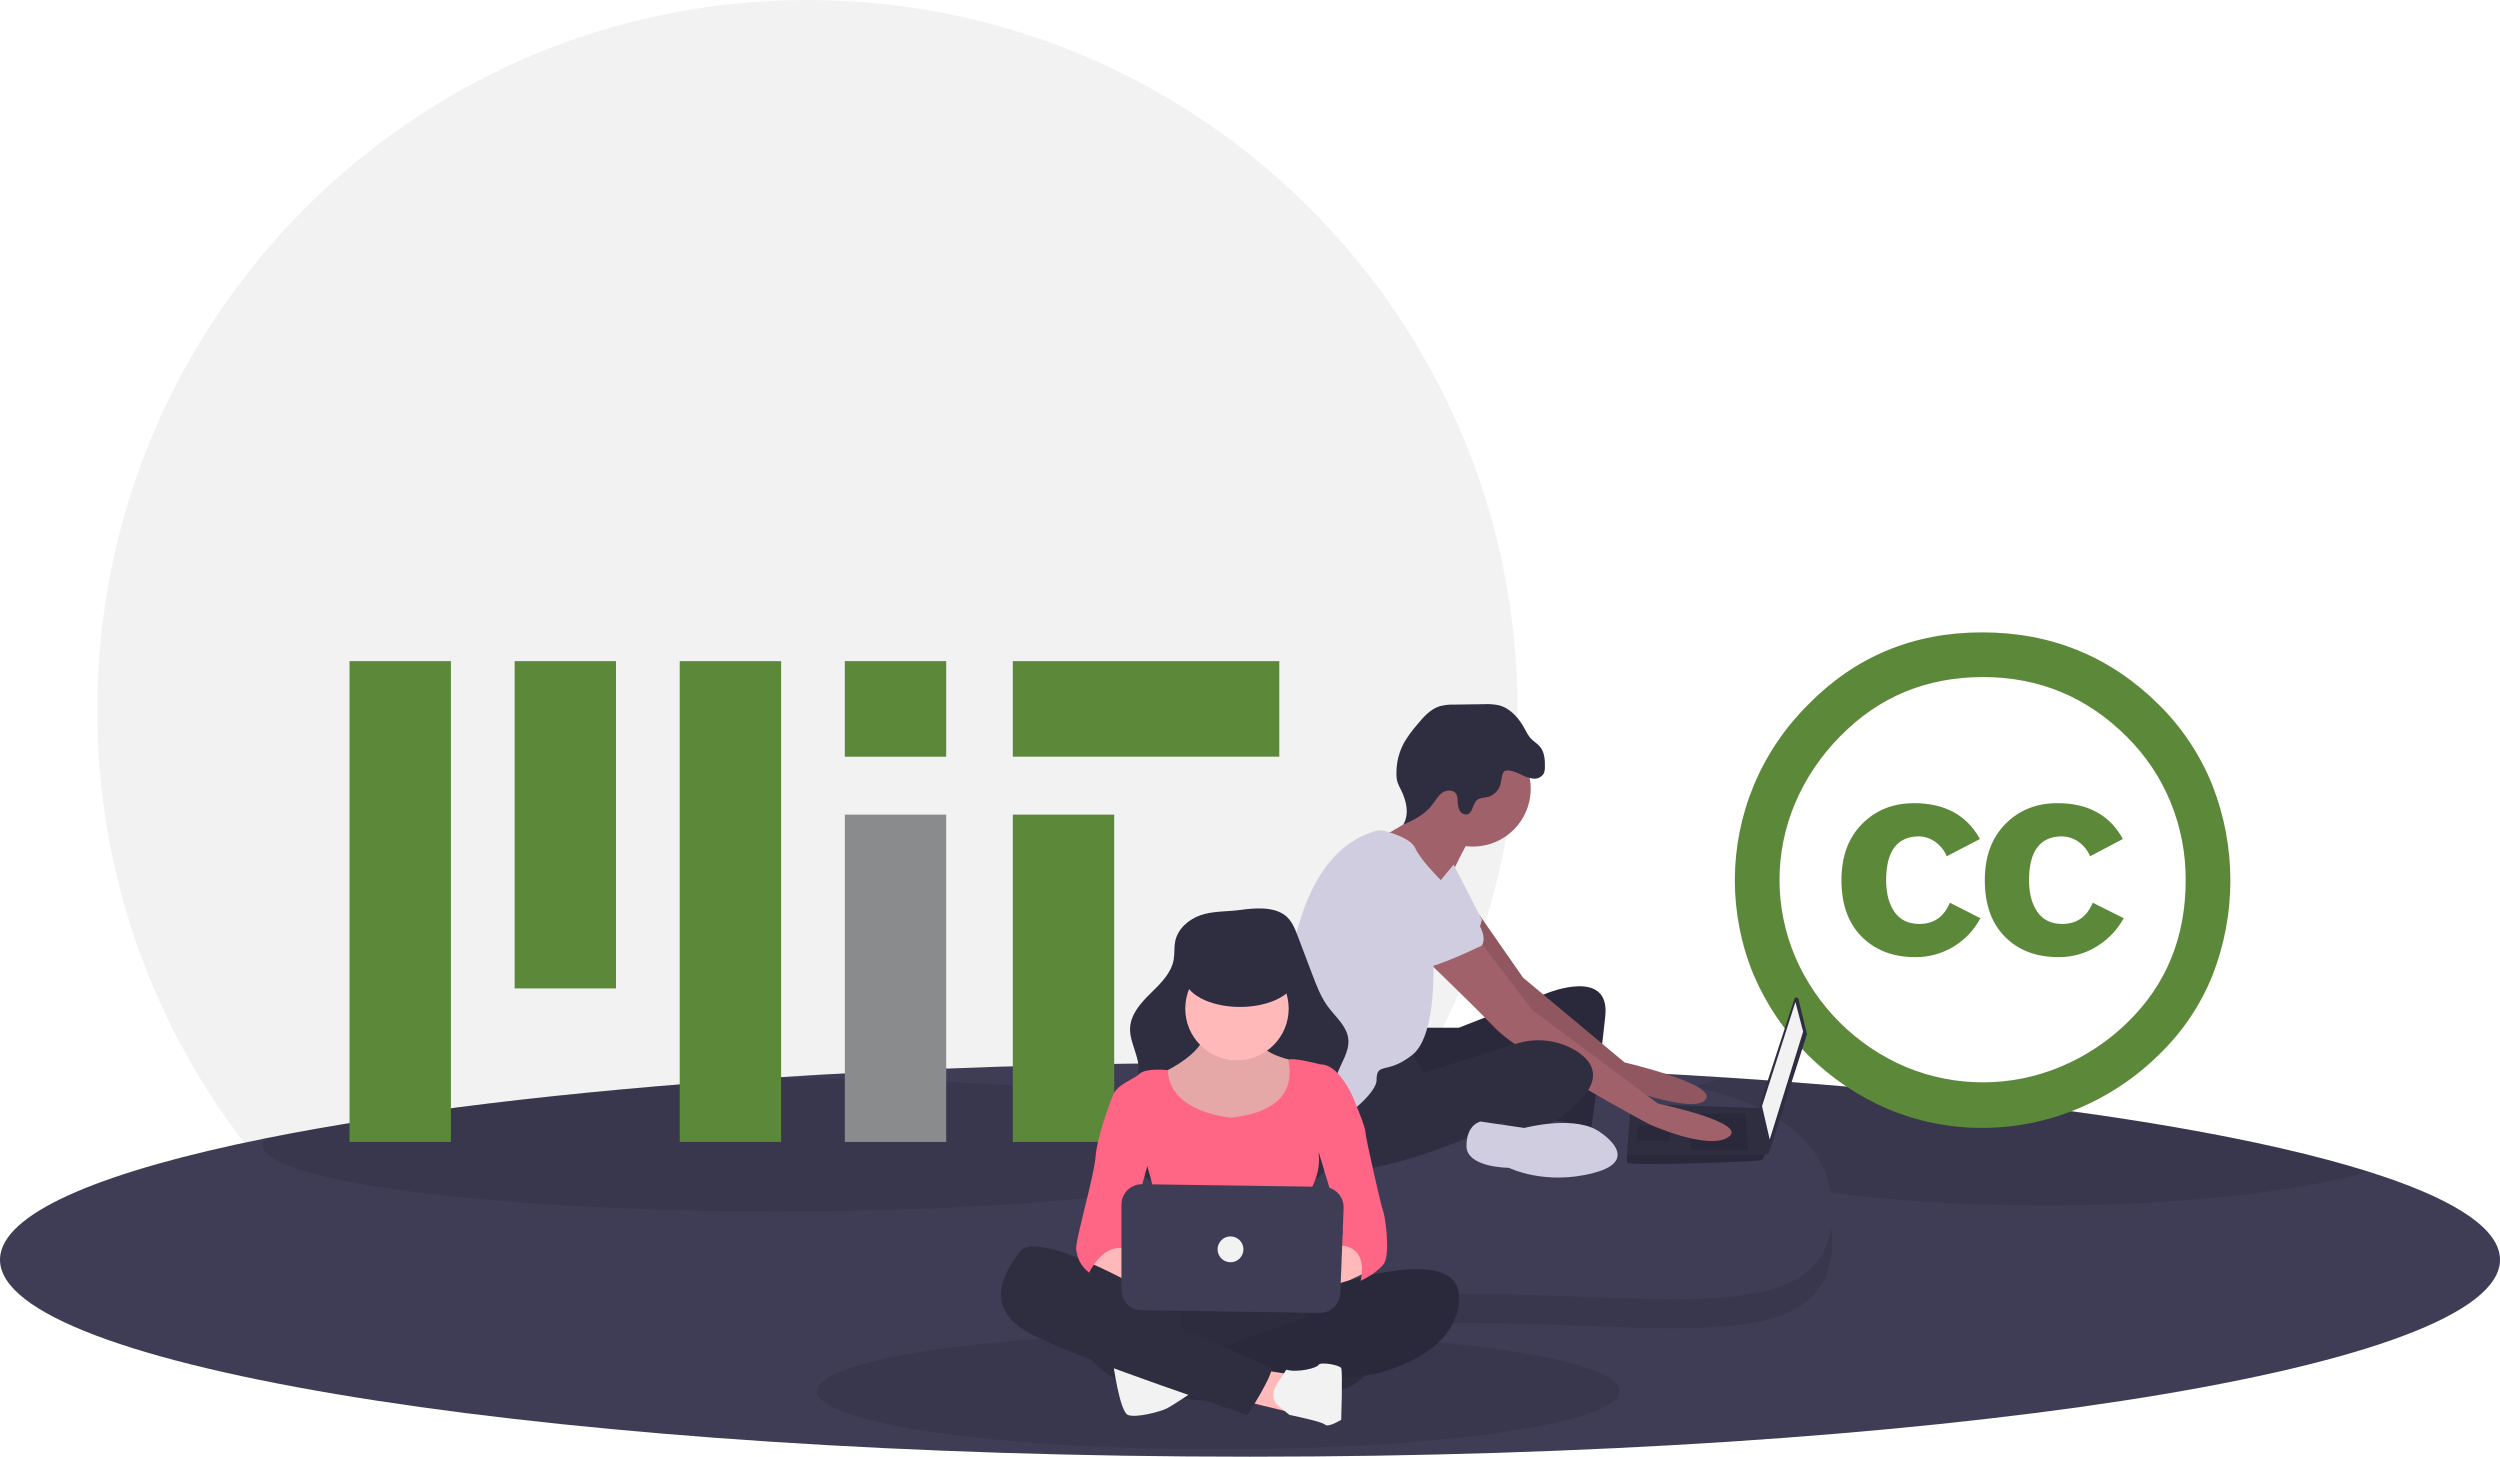
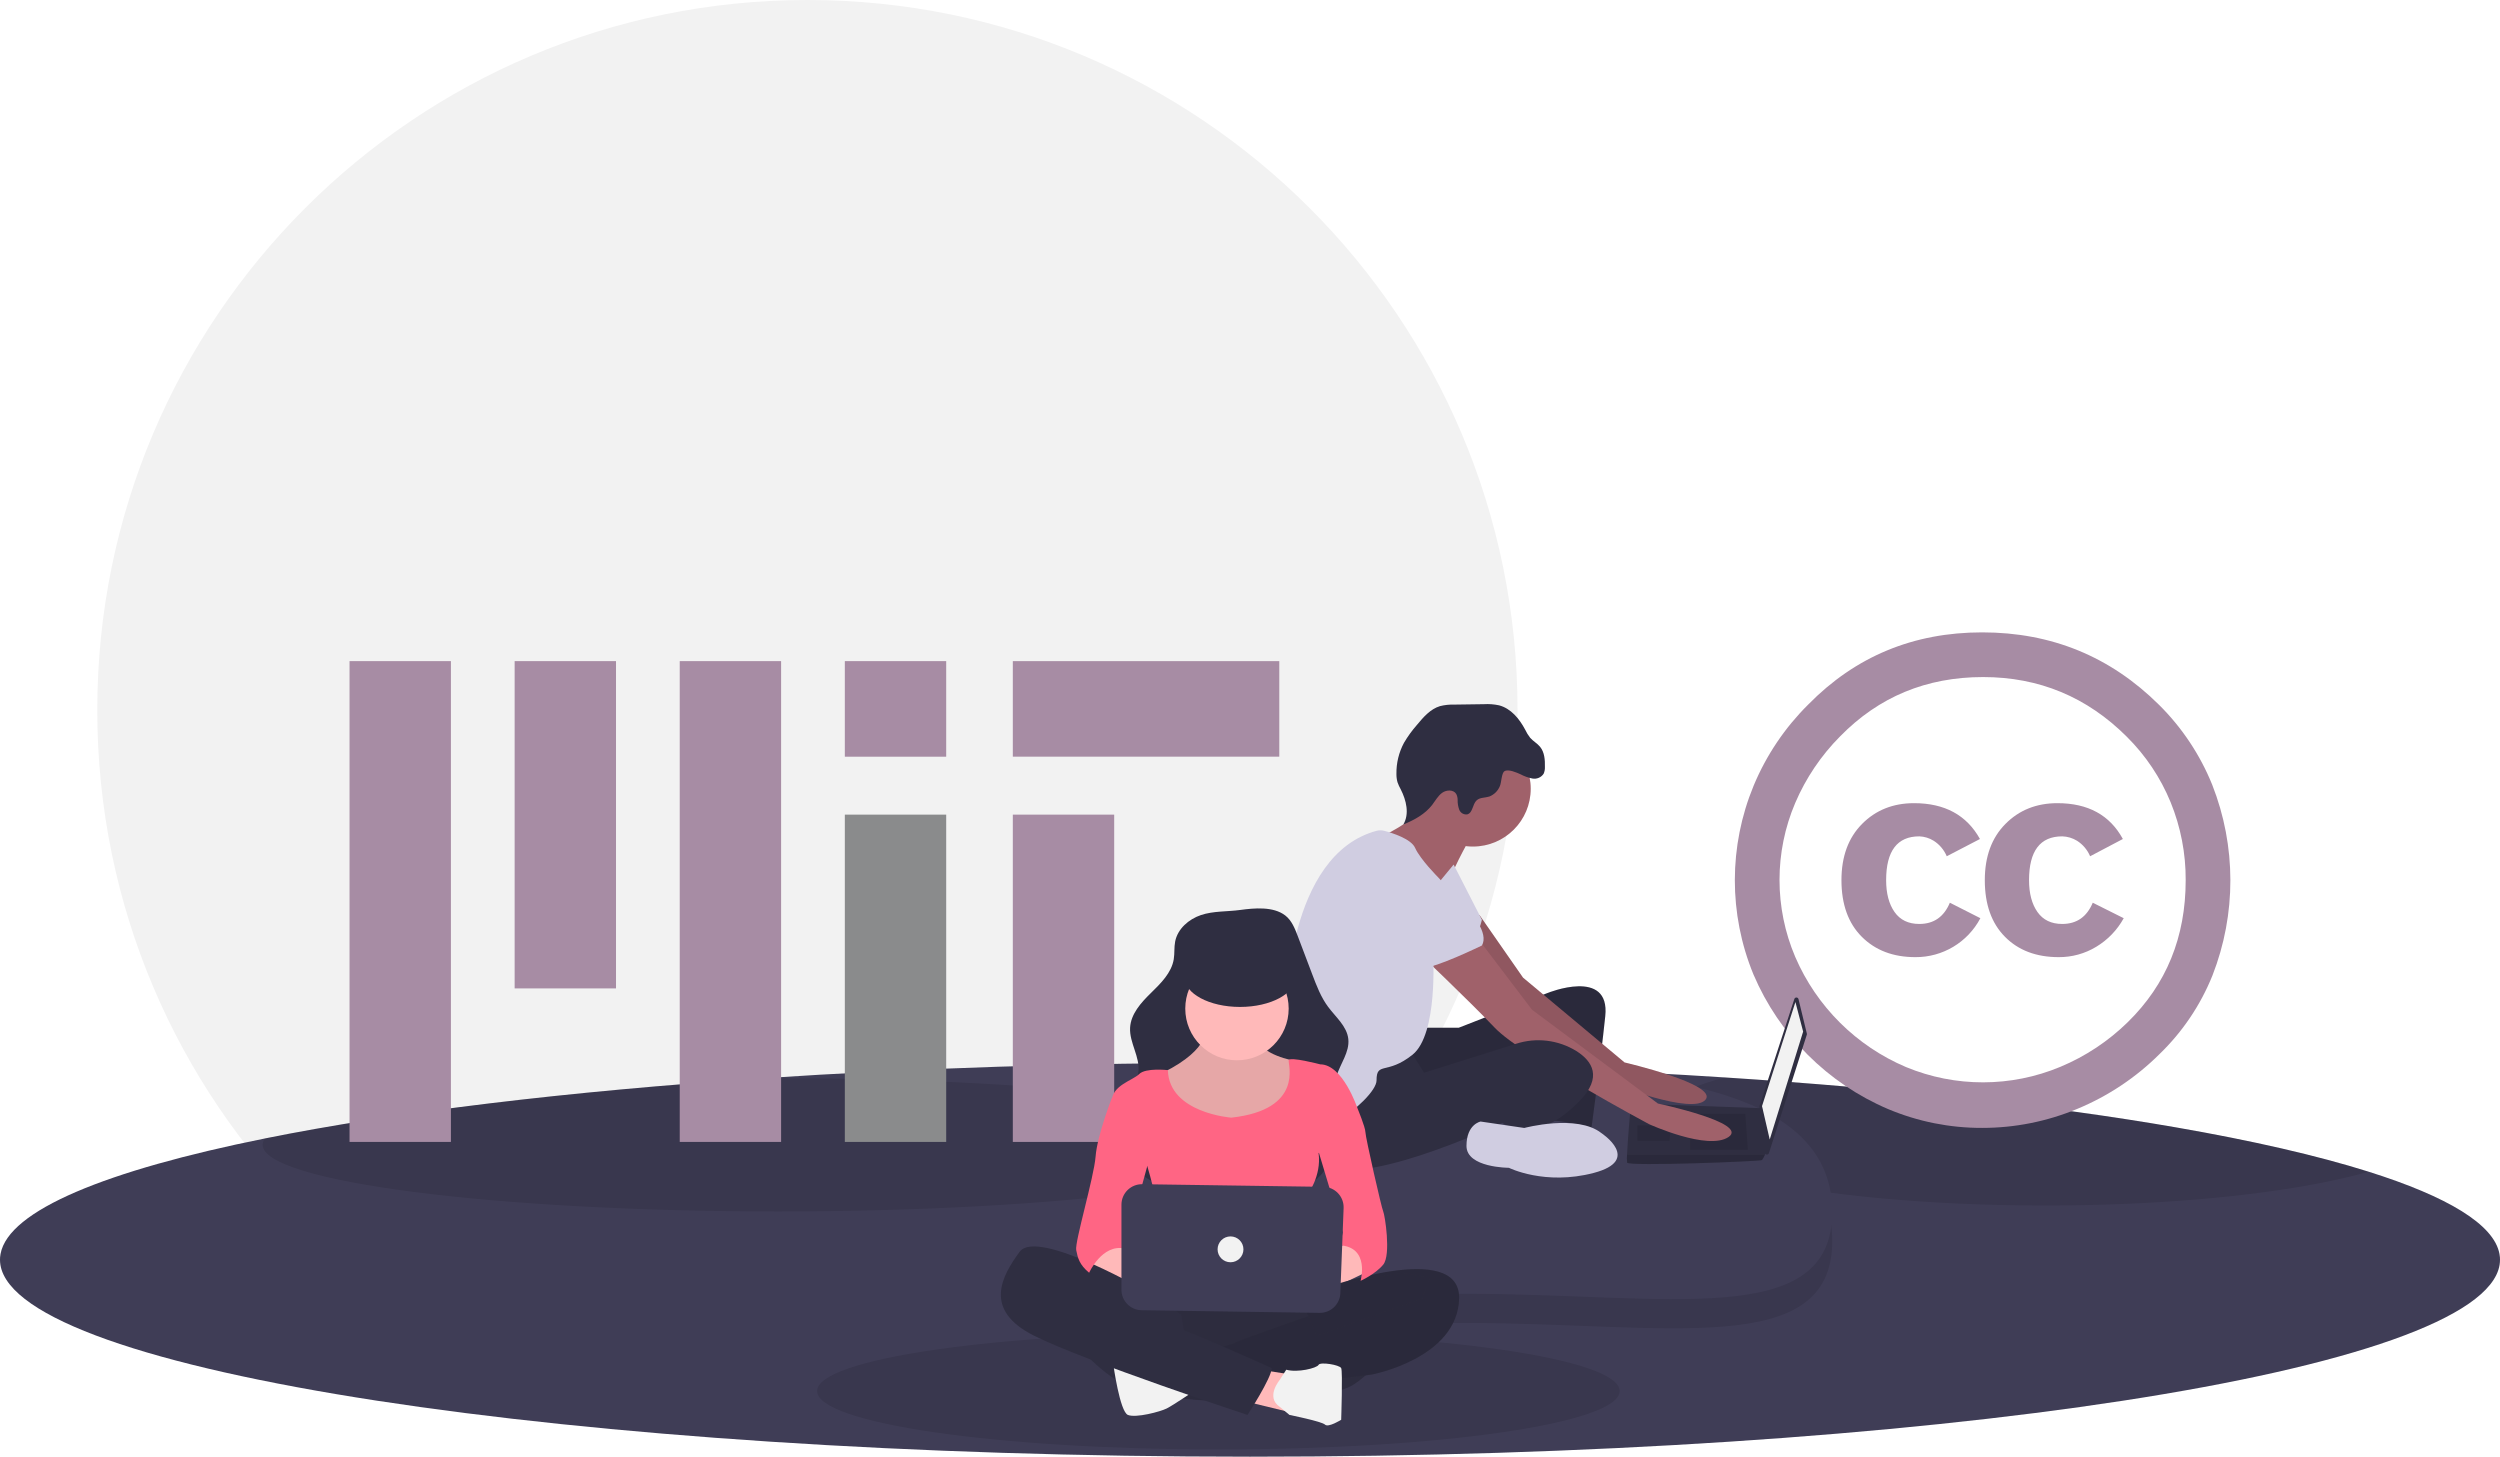
<svg xmlns="http://www.w3.org/2000/svg" data-name="Layer 1" width="1028" height="598.997" viewBox="0 0 1028 598.997">
  <circle cx="332.005" cy="292.004" r="292.004" fill="#f2f2f2" />
  <path d="M1028 517.997a13.69 13.69 0 01-.17 2.12c-7.14 43.76-234.46 78.88-513.83 78.88S7.31 563.877.17 520.117a13.675 13.675 0 01-.17-2.12c0-.2 0-.41.02-.61 0-.11.01-.21.01-.32a.49.49 0 00.01-.12c.04-.45.1-.88.18-1.32 3.26-17.89 43.35-34.33 108.74-47.5 53.48-10.77 123.89-19.36 204.93-24.76 61.5-4.1 129.12-6.37 200.11-6.37 57.12 0 112.06 1.47 163.38 4.17h.02q16.11.855 31.74 1.87c71.33 4.62 134.63 11.69 185.63 20.54 31.37 5.45 58.1 11.58 79.19 18.22h.01c32.46 10.23 51.6 21.7 53.81 33.83.08.44.14.87.18 1.32a.487.487 0 00.01.12c0 .11.01.21.01.32.02.2.02.41.02.61z" fill="#3f3d56" />
  <ellipse cx="501" cy="571.997" rx="165" ry="24" opacity=".1" />
  <path d="M973.96 481.797c-5.77 1.65-12.27 3.18-19.4 4.58-29.36 5.78-69.42 9.33-113.53 9.33-49.28 0-93.45-4.43-123.38-11.44-24.84-5.82-39.88-13.39-39.88-21.7 0-7.3 11.64-14.06 31.37-19.53 71.33 4.62 134.63 11.69 185.63 20.54 31.37 5.45 58.1 11.58 79.19 18.22zM532 470.747c0 15.13-94.92 27.4-212 27.4s-212-12.27-212-27.4a4.372 4.372 0 01.96-2.62c53.48-10.77 123.89-19.36 204.93-24.76q3.045-.015 6.11-.01c117.08 0 212 12.26 212 27.39z" opacity=".1" />
-   <path fill="#5c8839" d="M416.472 334.975h41.685v134.584h-41.685zm-136.966-63.124h41.685v197.708h-41.685zm-135.776 0h41.685v197.708H143.73zm67.888 0h41.685v134.584h-41.685zm135.775 0h41.685v39.303h-41.685z" />
+   <path fill="#a78ca4" d="M416.472 334.975h41.685v134.584h-41.685zm-136.966-63.124h41.685v197.708h-41.685zm-135.776 0h41.685v197.708H143.73zm67.888 0h41.685v134.584h-41.685zm135.775 0h41.685v39.303h-41.685z" />
  <path fill="#8a8b8c" d="M347.393 334.975h41.685v134.584h-41.685z" />
-   <path fill="#5c8839" d="M416.472 271.851h109.573v39.303H416.472zm398.59-11.822q42.748 0 72.774 29.84a97.983 97.983 0 0121.832 32.838 107.346 107.346 0 01.095 78.409 93.533 93.533 0 01-21.74 32.294 104.704 104.704 0 01-33.84 22.56 101.425 101.425 0 01-39.115 7.824 99.015 99.015 0 01-38.661-7.734 104.845 104.845 0 01-55.4-55.396 101.764 101.764 0 01.09-77.594 102.307 102.307 0 0122.468-33.386q29.109-29.649 71.497-29.655zm.37 18.377q-34.93 0-58.769 24.38a87.595 87.595 0 00-18.466 27.38 80.789 80.789 0 000 63.312 86.249 86.249 0 0045.577 45.31 82.687 82.687 0 0063.41-.09 87.995 87.995 0 0027.741-18.374q23.831-23.287 23.828-58.405a83.659 83.659 0 00-6.186-32.02 81.465 81.465 0 00-18.002-26.93q-24.576-24.561-59.134-24.563zm-1.277 66.59l-13.65 7.098a14.006 14.006 0 00-5.364-6.368 12.087 12.087 0 00-5.916-1.818q-13.64 0-13.646 18.011 0 8.186 3.454 13.095 3.458 4.915 10.192 4.916 8.916 0 12.557-8.733l12.55 6.368a29.99 29.99 0 01-26.744 16.011q-13.644 0-22.016-8.37-8.367-8.367-8.367-23.284 0-14.556 8.46-23.105 8.457-8.549 21.379-8.552 18.926-.01 27.11 14.732zm58.764 0l-13.464 7.098a13.992 13.992 0 00-5.368-6.368 12.373 12.373 0 00-6.094-1.818q-13.645 0-13.65 18.011 0 8.186 3.458 13.095 3.453 4.915 10.192 4.916 8.907 0 12.547-8.733l12.736 6.368a31.277 31.277 0 01-11.274 11.736 29.398 29.398 0 01-15.464 4.275q-13.831 0-22.1-8.37-8.29-8.367-8.284-23.284 0-14.556 8.463-23.105 8.453-8.549 21.373-8.552 18.922-.01 26.93 14.732z" />
+   <path fill="#a78ca4" d="M416.472 271.851h109.573v39.303H416.472zm398.59-11.822q42.748 0 72.774 29.84a97.983 97.983 0 0121.832 32.838 107.346 107.346 0 01.095 78.409 93.533 93.533 0 01-21.74 32.294 104.704 104.704 0 01-33.84 22.56 101.425 101.425 0 01-39.115 7.824 99.015 99.015 0 01-38.661-7.734 104.845 104.845 0 01-55.4-55.396 101.764 101.764 0 01.09-77.594 102.307 102.307 0 0122.468-33.386q29.109-29.649 71.497-29.655zm.37 18.377q-34.93 0-58.769 24.38a87.595 87.595 0 00-18.466 27.38 80.789 80.789 0 000 63.312 86.249 86.249 0 0045.577 45.31 82.687 82.687 0 0063.41-.09 87.995 87.995 0 0027.741-18.374q23.831-23.287 23.828-58.405a83.659 83.659 0 00-6.186-32.02 81.465 81.465 0 00-18.002-26.93q-24.576-24.561-59.134-24.563zm-1.277 66.59l-13.65 7.098a14.006 14.006 0 00-5.364-6.368 12.087 12.087 0 00-5.916-1.818q-13.64 0-13.646 18.011 0 8.186 3.454 13.095 3.458 4.915 10.192 4.916 8.916 0 12.557-8.733l12.55 6.368a29.99 29.99 0 01-26.744 16.011q-13.644 0-22.016-8.37-8.367-8.367-8.367-23.284 0-14.556 8.46-23.105 8.457-8.549 21.379-8.552 18.926-.01 27.11 14.732zm58.764 0l-13.464 7.098a13.992 13.992 0 00-5.368-6.368 12.373 12.373 0 00-6.094-1.818q-13.645 0-13.65 18.011 0 8.186 3.458 13.095 3.453 4.915 10.192 4.916 8.907 0 12.547-8.733l12.736 6.368a31.277 31.277 0 01-11.274 11.736 29.398 29.398 0 01-15.464 4.275q-13.831 0-22.1-8.37-8.29-8.367-8.284-23.284 0-14.556 8.463-23.105 8.453-8.549 21.373-8.552 18.922-.01 26.93 14.732z" />
  <path d="M753.417 510.336c0 48.737-67.934 33.662-151.113 33.662S452.2 559.073 452.2 510.336s67.925-59.338 151.104-59.338 150.113 10.6 150.113 59.338z" opacity=".1" />
  <path d="M753.417 498.336c0 48.737-67.934 33.662-151.113 33.662S452.2 547.073 452.2 498.336s67.925-59.338 151.104-59.338 150.113 10.6 150.113 59.338z" fill="#3f3d56" />
  <path d="M739.542 410.842l3.433 14.164a.885.885 0 01-.017.478l-15.576 48.673a.885.885 0 01-1.721-.17l-2.155-18.961a.885.885 0 01.038-.374l14.297-43.876a.885.885 0 011.7.066z" fill="#2f2e41" />
  <path fill="#f2f2f2" d="M738.278 412.038l3.171 12.152-13.738 44.382-3.17-13.737 13.737-42.797z" />
  <path d="M669.064 478.083c.528 1.585 54.949-.529 55.477-1.057a11.469 11.469 0 001.163-2.114c.496-1.056.95-2.113.95-2.113l-2.113-17.108-53.892-1.913s-1.347 14.498-1.622 21.134a15.853 15.853 0 00.037 3.17z" fill="#2f2e41" />
  <path opacity=".1" d="M717.673 458.005l1.056 14.794h-23.776v-14.794h22.72zm-30.645 4.755l.142-.028-.67 6.368h-13.209v-6.34h13.737zm-17.964 15.323c.528 1.585 54.949-.529 55.477-1.057a11.469 11.469 0 001.163-2.114h-56.677a15.853 15.853 0 00.037 3.17z" />
  <path d="M585.055 422.605h14.794l36.457-14.265s25.89-10.568 23.776 9.51-5.812 47.024-5.812 47.024-11.624-5.284-17.964-3.699-2.114-32.23-2.114-32.23-51.778 24.833-56.534 21.663-5.811-25.361-5.811-25.361z" fill="#2f2e41" />
  <path d="M585.055 422.605h14.794l36.457-14.265s25.89-10.568 23.776 9.51-5.812 47.024-5.812 47.024-11.624-5.284-17.964-3.699-2.114-32.23-2.114-32.23-51.778 24.833-56.534 21.663-5.811-25.361-5.811-25.361z" opacity=".1" />
  <path d="M608.363 376.276l17.904 25.723 41.74 34.872s38.57 8.982 33.287 15.322-37.514-6.34-37.514-6.34-48.08-34.872-49.665-37.513-19.02-27.475-19.02-27.475z" fill="#a0616a" />
  <path d="M608.363 376.276l17.904 25.723 41.74 34.872s38.57 8.982 33.287 15.322-37.514-6.34-37.514-6.34-48.08-34.872-49.665-37.513-19.02-27.475-19.02-27.475z" opacity=".1" />
  <circle cx="605.661" cy="324.331" r="23.776" fill="#a0616a" />
  <path d="M604.076 345.465s-7.925 13.738-9.51 21.135-23.776-14.794-23.776-14.794l-2.906-7.662s20.87-9.774 19.285-17.7 16.907 19.021 16.907 19.021z" fill="#a0616a" />
  <path d="M597.736 355.504l11.624 22.72s-2.642 11.095-6.869 12.152-22.19-13.738-22.19-13.738z" fill="#d0cde1" />
  <path d="M608.303 386.677l21.663 28.531 51.778 38.57s37.514 7.925 29.06 13.737-32.758-5.283-32.758-5.283-52.307-28.003-63.403-39.627-31.701-31.173-31.701-31.173z" fill="#a0616a" />
  <path d="M579.244 431.059l6.34 10.039 37.84-11.905a29.751 29.751 0 0124.77 2.989c6.604 4.16 10.831 10.765 1.32 20.54-19.02 19.549-31.7 8.981-31.7 8.981s-63.932 30.117-74.499 15.323-11.095-22.191-11.095-22.191 40.683-25.361 47.024-23.776z" fill="#2f2e41" />
  <path d="M658.497 465.93s16.907 11.096-3.17 16.38-34.872-2.114-34.872-2.114-17.436 0-17.436-8.982 5.812-10.039 5.812-10.039l17.964 2.642s21.663-5.812 31.702 2.113z" fill="#d0cde1" />
  <path d="M625.166 318.35a17.728 17.728 0 004.982 1.785 4.548 4.548 0 004.596-1.97 6.18 6.18 0 00.522-2.794c.063-2.902-.147-6.038-1.985-8.283-1.17-1.43-2.878-2.33-4.09-3.724a17.598 17.598 0 01-2.067-3.378c-2.355-4.424-5.843-8.676-10.69-9.951a23.183 23.183 0 00-6.24-.477l-12.206.172a21.25 21.25 0 00-5.872.632c-3.93 1.188-6.79 4.492-9.41 7.651a47.851 47.851 0 00-5.396 7.448 26.133 26.133 0 00-3.098 12.804 11.98 11.98 0 00.44 3.388 18.801 18.801 0 001.33 2.925c2.29 4.496 3.649 10.112 1.071 14.45 4.478-1.83 8.909-4.228 11.863-8.059 1.322-1.714 2.358-3.72 4.12-4.977s4.63-1.367 5.76.479a5.163 5.163 0 01.582 2.418 11.084 11.084 0 00.668 4.081 3.058 3.058 0 003.322 1.896c2.3-.648 2.08-4.179 3.852-5.782 1.346-1.218 3.422-.986 5.15-1.538a7.643 7.643 0 004.387-4.321c.655-1.468.645-5.31 1.884-6.105 1.553-.997 5.085.588 6.525 1.23z" fill="#2f2e41" />
  <path d="M565.996 341.638a6.27 6.27 0 013.264.008c3.392.911 10.995 3.321 12.625 6.99 2.114 4.755 9.51 12.152 9.51 12.152s10.04 10.038 7.926 16.907-10.039 14.794-10.039 14.794 2.114 32.758-8.453 41.212-14.794 2.642-14.794 10.567-32.758 32.758-39.099 17.436c0 0 3.17-28.532 2.114-38.57-1.042-9.894.483-71.624 36.946-81.496z" fill="#d0cde1" />
  <path d="M582.942 354.976s32.23 23.776 26.418 33.814c0 0-19.55 9.51-23.776 8.982s-20.606-19.02-24.833-20.605-6.34-30.117 22.191-22.191z" fill="#d0cde1" />
  <path d="M493.81 376.281c-5.012 1.693-9.553 5.653-10.58 10.843-.476 2.406-.184 4.907-.584 7.327-.929 5.611-5.334 9.897-9.397 13.878s-8.258 8.606-8.555 14.286c-.324 6.22 4.187 12.047 3.406 18.226-.907 7.18-8.49 11.831-10.364 18.82-1.251 4.667.282 9.695 2.806 13.815 4.808 7.853 13.028 13.184 21.78 16.041s18.076 3.46 27.283 3.556c11.21.117 23.383-.845 31.806-8.244a25.48 25.48 0 008.459-16.588c.8-8.571-2.777-17.427-.31-25.674 1.553-5.19 5.447-9.93 4.866-15.316-.568-5.266-5.168-8.999-8.323-13.253-2.946-3.972-4.734-8.663-6.486-13.288l-5.995-15.824c-1.178-3.11-2.472-6.382-5.098-8.424-4.917-3.822-12.823-3.07-18.572-2.283-5.333.732-11.012.37-16.141 2.102z" fill="#2f2e41" />
  <path d="M495.688 422.376s2.658 8.637-17.274 18.603 1.994 20.595 1.994 20.595l23.252 5.315s23.918-3.322 26.575-7.308 7.308-17.274 5.98-19.267a31.061 31.061 0 00-3.322-3.986s-15.945-2.658-15.28-9.966-21.925-3.986-21.925-3.986z" fill="#ffb9b9" />
  <path d="M495.688 422.376s2.658 8.637-17.274 18.603 1.994 20.595 1.994 20.595l23.252 5.315s23.918-3.322 26.575-7.308 7.308-17.274 5.98-19.267a31.061 31.061 0 00-3.322-3.986s-15.945-2.658-15.28-9.966-21.925-3.986-21.925-3.986z" opacity=".1" />
  <circle cx="508.643" cy="414.736" r="21.26" fill="#ffb9b9" />
  <path d="M506.318 459.58s-25.604-1.872-26.09-19.538c0 0-9.122-1.057-11.78 1.6s-11.293 4.651-11.293 11.295 14.616 26.575 14.616 26.575 7.972 26.575 4.65 31.225-3.986 16.61-3.986 16.61 33.219-2.658 38.534 0 26.574 2.657 27.903 0-1.329-35.876-1.329-35.876 5.98-7.973 4.651-17.274l15.945-18.602s-5.98-17.938-15.28-17.938c0 0-12.624-3.322-12.956-1.661s6.312 20.263-23.585 23.585z" fill="#ff6584" />
  <path d="M446.525 518.045s5.979 9.302 21.26 11.295 17.938-3.322 16.609-4.65-17.274-7.309-17.274-7.309l-9.301-7.308zm108.956-7.972l-17.273 9.966s-22.589-1.33-13.952 5.315 24.582 3.986 24.582 3.986l15.28-7.308z" fill="#ffb9b9" />
  <path d="M469.113 527.347s-15.945 39.197 3.322 45.177 72.416 4.65 84.375-3.322 15.28-18.602 13.288-21.924-15.281-12.623-24.582-13.288-76.403-6.643-76.403-6.643z" fill="#2f2e41" />
  <path d="M469.113 527.347s-15.945 39.197 3.322 45.177 72.416 4.65 84.375-3.322 15.28-18.602 13.288-21.924-15.281-12.623-24.582-13.288-76.403-6.643-76.403-6.643z" opacity=".05" />
  <path d="M544.378 529.782s56.28-20.373 55.616 4.208-35.876 31.226-35.876 31.226l-10.63 1.328-58.464 1.994s1.993-10.63-2.658-11.96c0 0 15.28-3.985 15.945-4.65s38.534-13.951 41.191-14.616 10.63-5.98 16.61-5.315c0 0 6.643-5.315 13.951-3.986l-20.595 1.329z" fill="#2f2e41" />
  <path d="M544.378 529.782s56.28-20.373 55.616 4.208-35.876 31.226-35.876 31.226l-10.63 1.328-58.464 1.994s1.993-10.63-2.658-11.96c0 0 15.28-3.985 15.945-4.65s38.534-13.951 41.191-14.616 10.63-5.98 16.61-5.315c0 0 6.643-5.315 13.951-3.986l-20.595 1.329z" opacity=".1" />
  <path fill="#2f2e41" d="M534.434 533.081l7.096 16.19 43.184-15.281 3.322-8.636-11.295-1.994-22.706 3.987-9.848 2.657-9.753 3.077z" />
  <path opacity=".1" d="M534.434 533.081l7.096 16.19 43.184-15.281 3.322-8.636-11.295-1.994-22.706 3.987-9.848 2.657-9.753 3.077z" />
  <path d="M442.538 552.593s12.623 15.945 27.24 19.93 22.588-1.328 22.588-1.328l-4.65-18.602-1.993-11.959-8.637-5.98-17.274-7.972-20.595-6.643s-8.637-1.33-8.637 0 7.972 21.26 7.972 21.26z" fill="#2f2e41" />
  <path d="M457.819 561.23s2.657 19.266 5.98 20.595 13.287-1.329 15.944-2.657 11.69-7.46 11.69-7.46-31.62-11.807-33.614-10.478z" fill="#f2f2f2" />
  <path fill="#ffb9b9" d="M518.277 563.223l12.623 1.993-1.329 15.28-17.607-4.276 6.313-12.997z" />
  <path d="M526.186 567.475s-5.916 7.042.063 11.028l3.986 3.322s13.288 2.657 14.616 3.986 6.644-1.993 6.644-1.993.665-19.931 0-21.26-8.637-2.657-9.301-1.328-8.637 3.321-13.287 1.993z" fill="#f2f2f2" />
  <path d="M473.1 531.997s-46.506-27.239-53.815-17.273-15.28 23.917 5.98 34.547 87.697 32.554 87.697 32.554 9.965-15.28 9.965-19.267c0 0-35.211-15.945-41.19-17.273s-29.897-16.61-33.22-17.938-7.972-5.315-7.972-5.315z" fill="#2f2e41" />
  <path d="M459.812 449.615l-2.657 1.993s-5.98 15.281-6.644 23.918-8.637 35.211-7.973 38.533 1.33 5.98 5.315 9.301c0 0 5.315-11.958 14.617-9.965l11.294-41.191zm93.012 0l5.315 5.98s3.322 7.972 3.322 9.965 6.643 31.226 7.308 32.554 3.322 17.938 0 21.925-9.301 6.643-9.301 6.643 3.986-13.952-8.637-14.616l1.329-5.315-11.96-39.862z" fill="#ff6584" />
  <path d="M461.14 495.356v34.995a8.413 8.413 0 008.29 8.413l73.185 1.084a8.413 8.413 0 008.532-8.09l1.346-34.998a8.413 8.413 0 00-8.286-8.736l-74.53-1.08a8.413 8.413 0 00-8.536 8.412z" fill="#3f3d56" />
  <ellipse cx="509.89" cy="401.732" rx="22.884" ry="12.322" fill="#2f2e41" />
  <circle cx="505.986" cy="513.727" r="5.315" fill="#f2f2f2" />
</svg>
